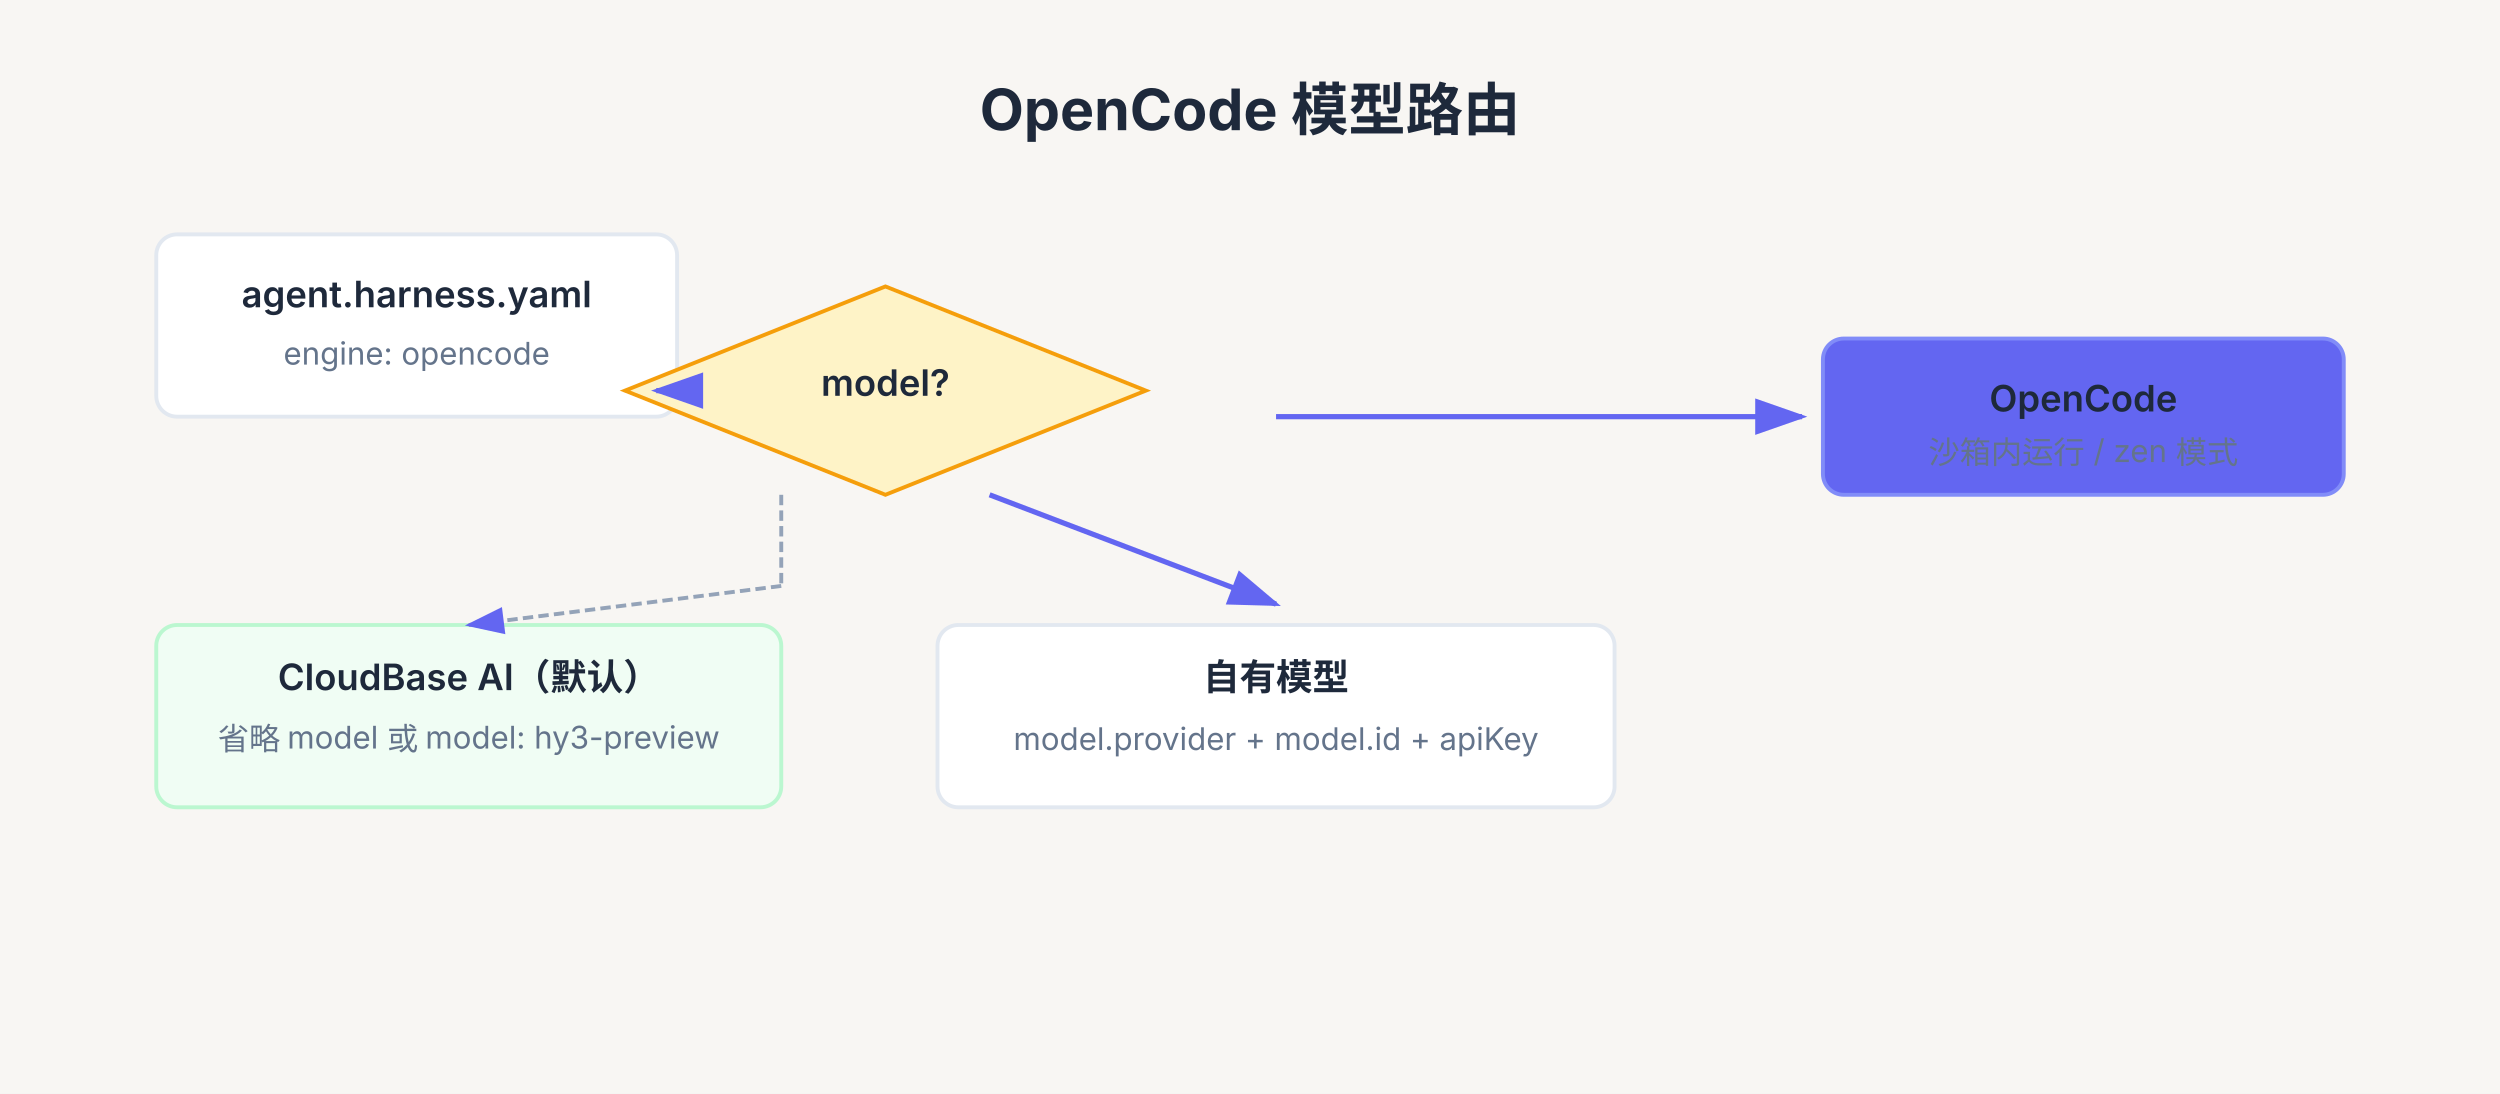
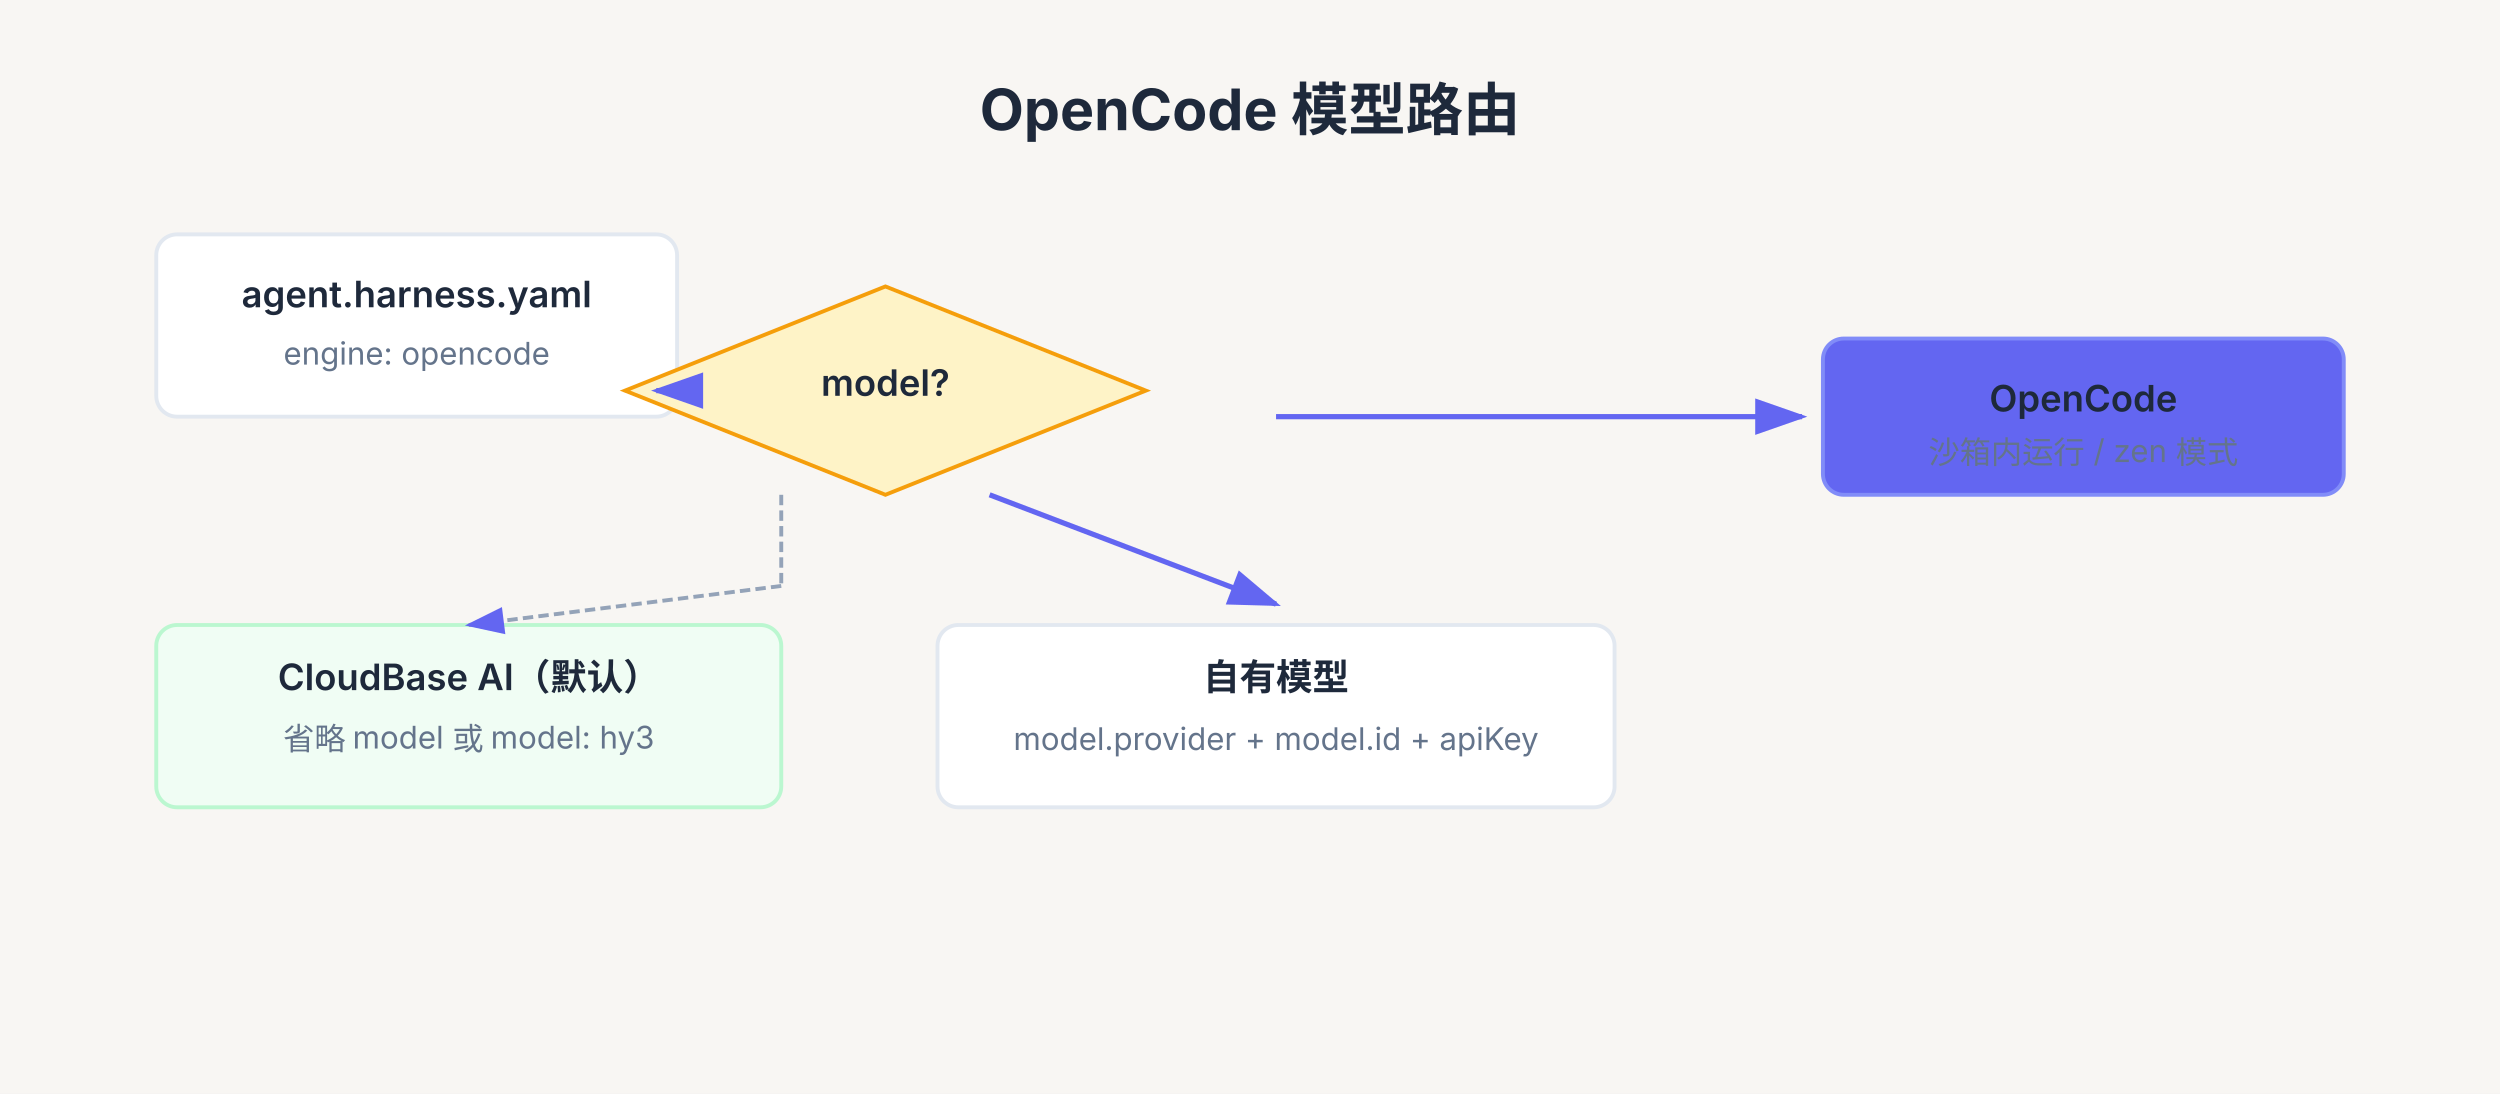
<svg xmlns="http://www.w3.org/2000/svg" viewBox="0 0 960 420">
  <defs>
    <marker id="arrow" markerWidth="10" markerHeight="7" refX="9" refY="3.5" orient="auto">
      <polygon points="0 0, 10 3.5, 0 7" fill="#6366f1" />
    </marker>
  </defs>
  <style>
    text { font-family: -apple-system, BlinkMacSystemFont, "Segoe UI", sans-serif; }
    .t { font-size: 22px; font-weight: 700; fill: #1e293b; }
    .l { font-size: 14px; font-weight: 600; fill: #1e293b; }
    .d { font-size: 12px; fill: #64748b; }
  </style>
  <rect width="960" height="420" fill="#f8f6f3" />
  <text x="480" y="50" text-anchor="middle" class="t">OpenCode 模型路由</text>
  <rect x="60" y="90" width="200" height="70" rx="8" fill="#ffffff" stroke="#e2e8f0" stroke-width="1.5" />
  <text x="160" y="118" text-anchor="middle" class="l">agent.harness.yaml</text>
  <text x="160" y="140" text-anchor="middle" class="d">engine: opencode</text>
  <polygon points="340,110 440,150 340,190 240,150" fill="#fef3c7" stroke="#f59e0b" stroke-width="1.5" />
  <text x="340" y="152" text-anchor="middle" class="l" font-size="12">model?</text>
  <line x1="260" y1="150" x2="252" y2="150" stroke="#6366f1" stroke-width="2" marker-end="url(#arrow)" />
  <rect x="60" y="240" width="240" height="70" rx="8" fill="#f0fdf4" stroke="#bbf7d0" stroke-width="1.5" />
  <text x="180" y="265" text-anchor="middle" class="l">CloudBase AI（默认）</text>
-   <text x="180" y="288" text-anchor="middle" class="d">省略 model 或 model: hy3-preview</text>
+   <text x="180" y="288" text-anchor="middle" class="d">省略 model 或 model: hy3</text>
  <line x1="300" y1="190" x2="300" y2="225" stroke="#94a3b8" stroke-width="1.5" stroke-dasharray="4,2" />
  <line x1="300" y1="225" x2="180" y2="240" stroke="#94a3b8" stroke-width="1.5" stroke-dasharray="4,2" marker-end="url(#arrow)" />
  <rect x="360" y="240" width="260" height="70" rx="8" fill="#ffffff" stroke="#e2e8f0" stroke-width="1.5" />
  <text x="490" y="265" text-anchor="middle" class="l">自有模型</text>
  <text x="490" y="288" text-anchor="middle" class="d">model.provider + model.id + apiKey</text>
  <line x1="380" y1="190" x2="490" y2="232" stroke="#6366f1" stroke-width="2" marker-end="url(#arrow)" />
  <rect x="700" y="130" width="200" height="60" rx="8" fill="#6366f1" stroke="#818cf8" stroke-width="1.5" />
  <text x="800" y="158" text-anchor="middle" class="l" fill="#ffffff">OpenCode</text>
  <text x="800" y="178" text-anchor="middle" class="d" fill="#c7d2fe">沙箱内运行 / zen 模式</text>
  <line x1="490" y1="160" x2="692" y2="160" stroke="#6366f1" stroke-width="2" marker-end="url(#arrow)" />
</svg>
